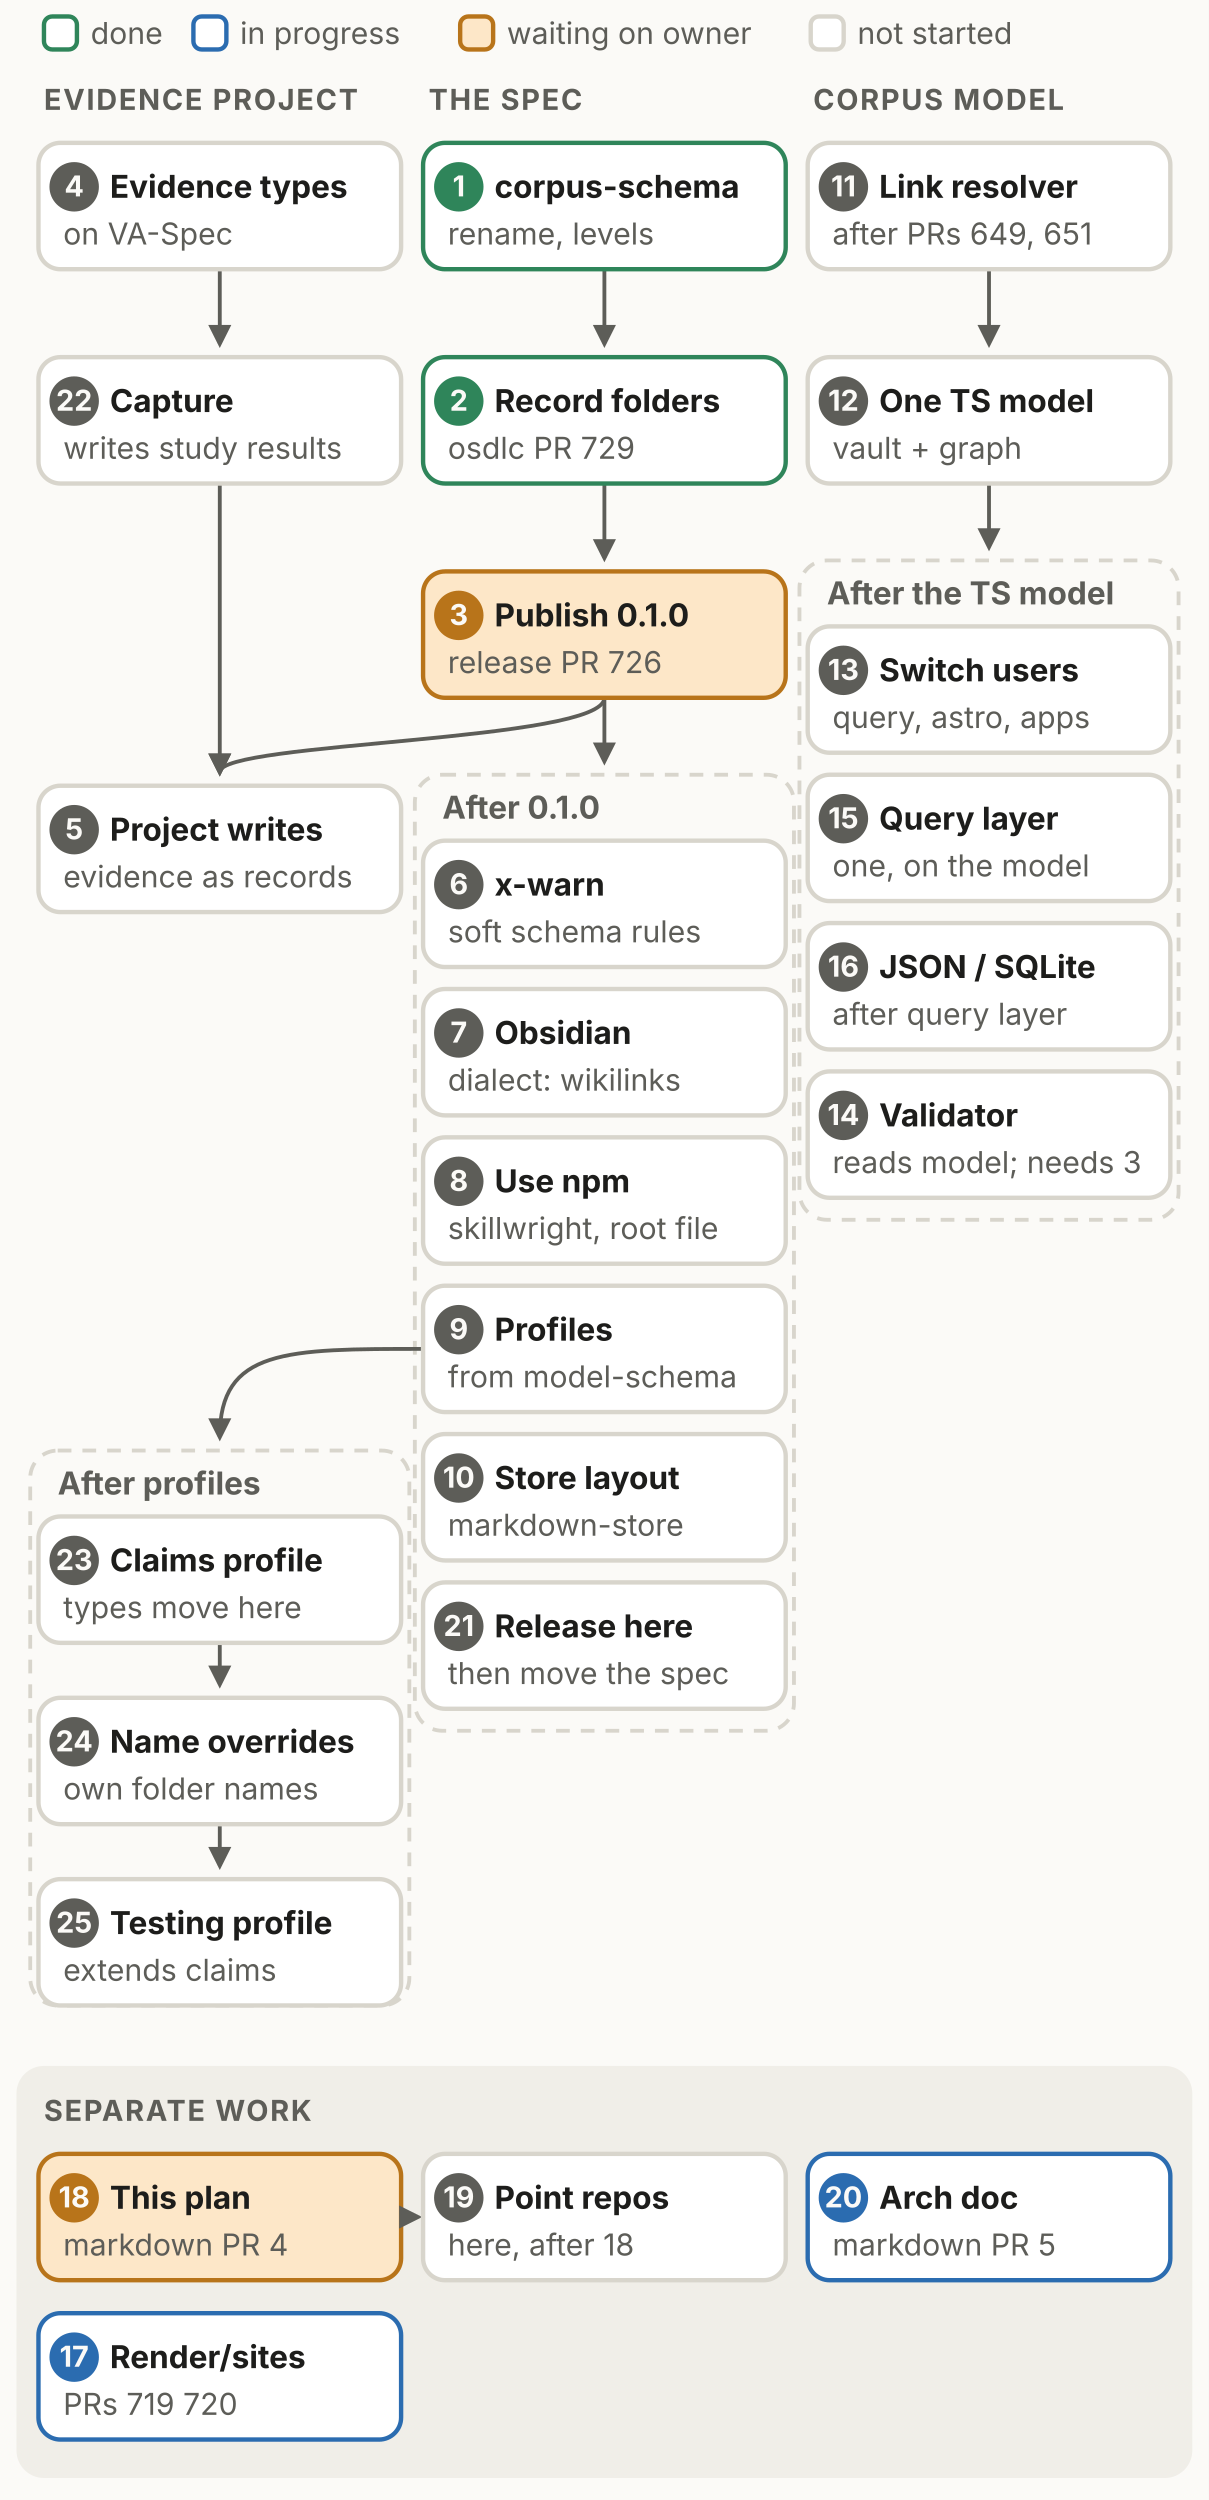
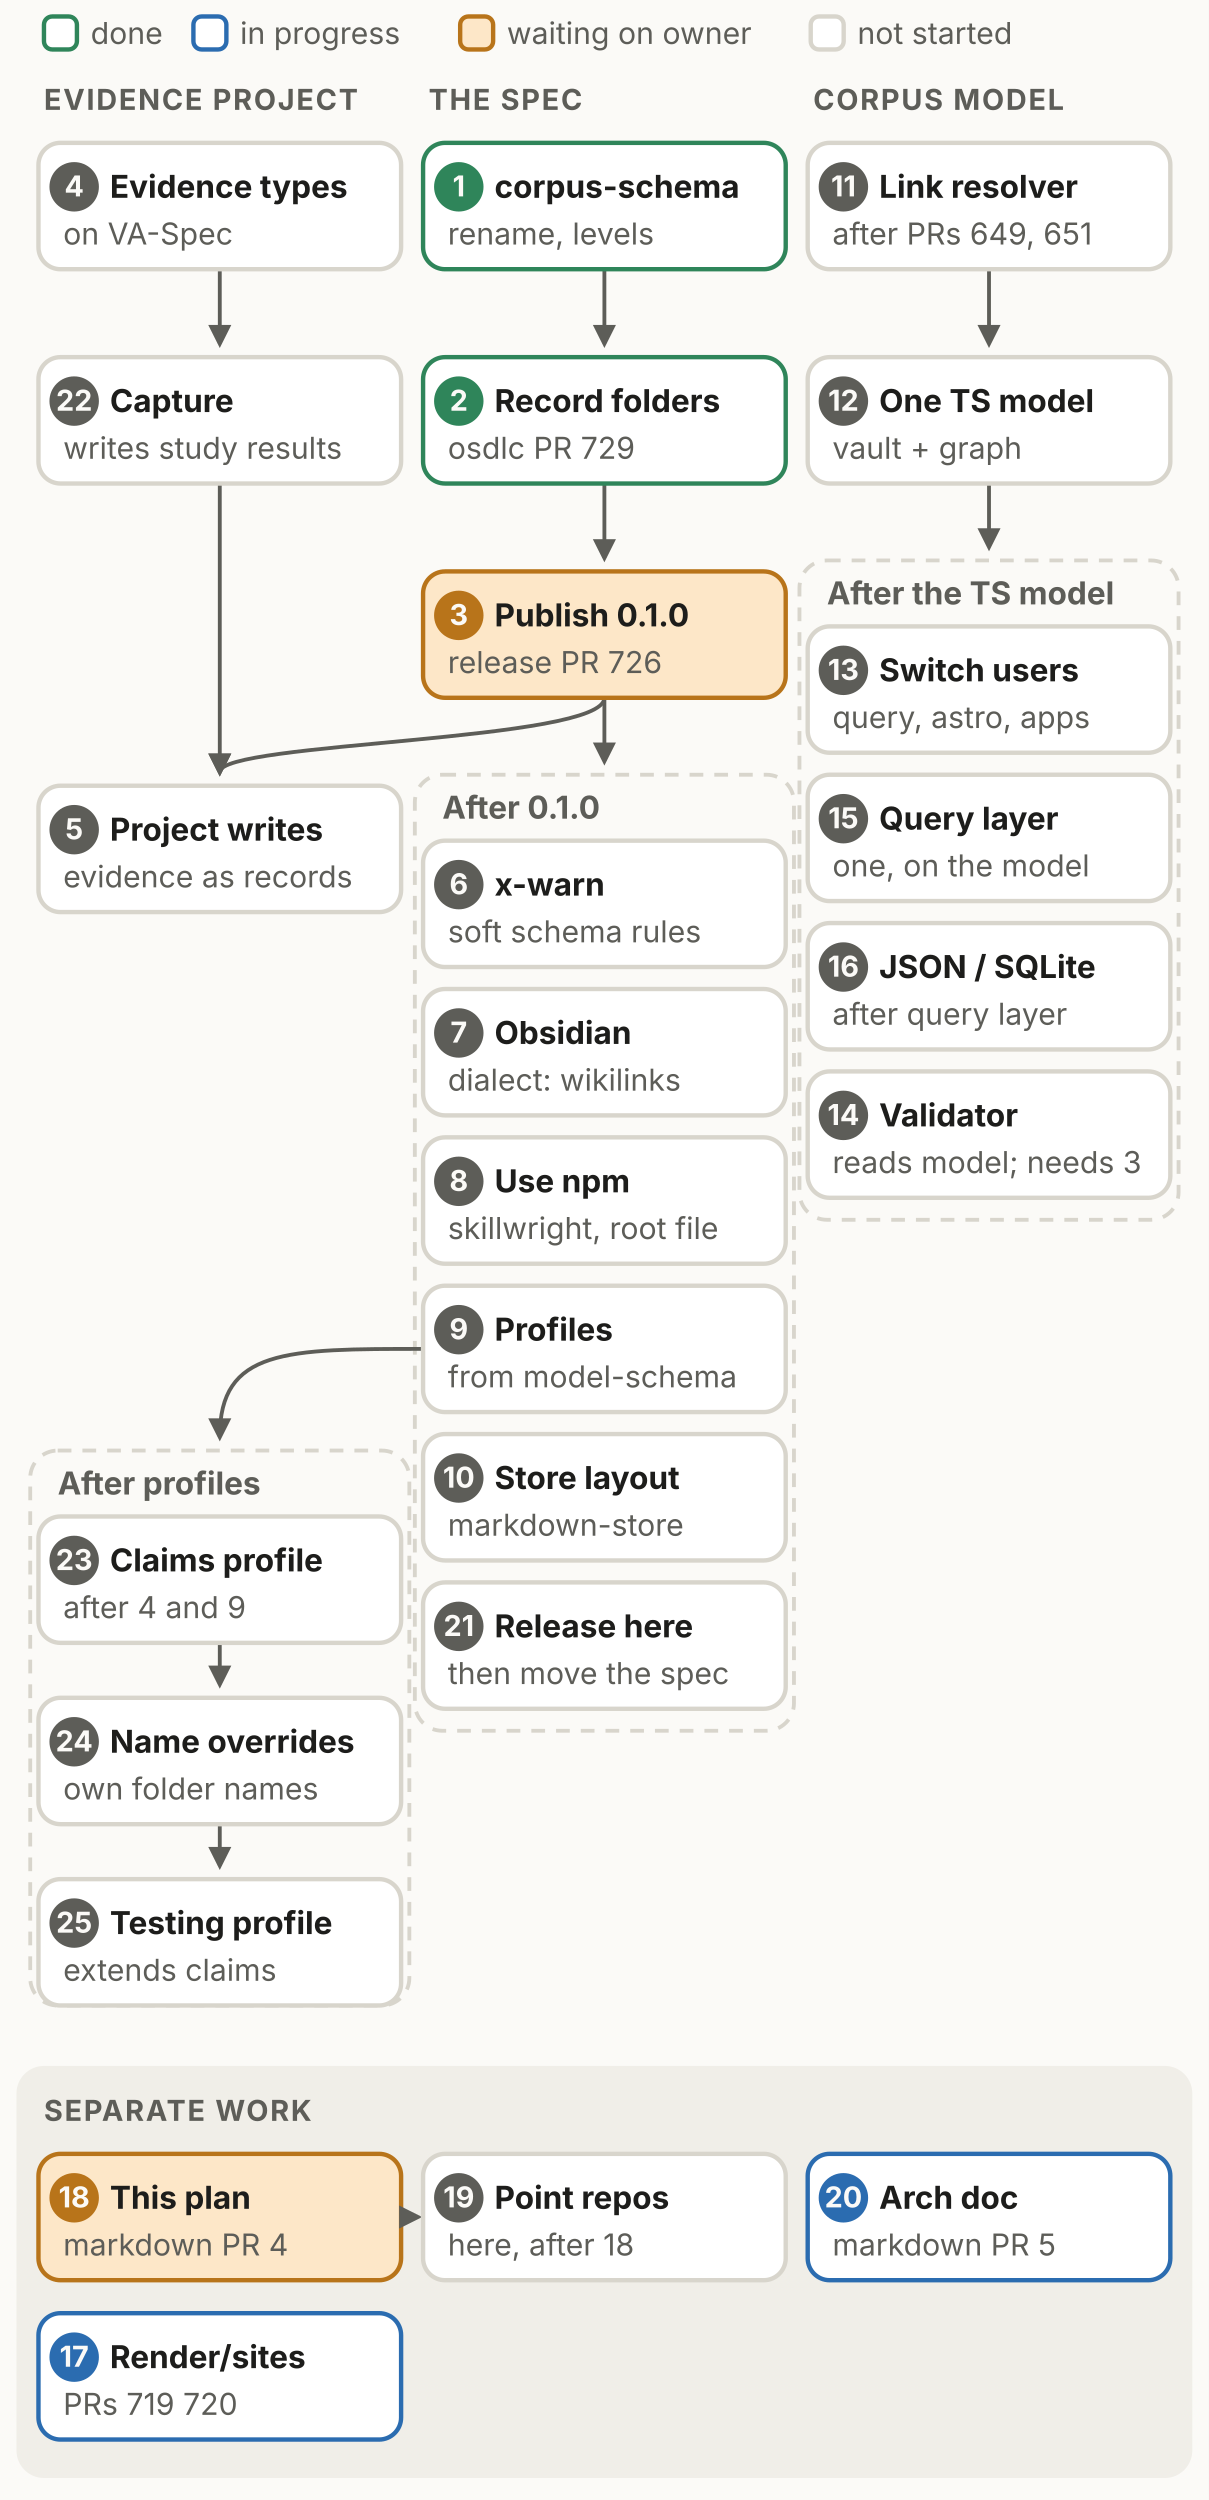
<svg xmlns="http://www.w3.org/2000/svg" viewBox="0 0 440 910" width="880" font-family="system-ui, -apple-system, Segoe UI, sans-serif" role="img" aria-label="The task graph, with status and what must come first">
  <style>
.bg{fill:#fbfaf7} .band{fill:#f0eee8}
.rl{font-size:15px;font-weight:650;fill:#1d1d1b} .rs{font-size:12px;fill:#5d5d58}
.lang{font-size:10.5px;font-weight:700;letter-spacing:.06em;fill:#5d5d58}
.chip rect{fill:#ffffff;stroke-width:1.5} .chip.later rect{fill:none;stroke-dasharray:5 4}
.cn{font-size:13px;font-weight:650;fill:#1d1d1b} .cs{font-size:11px;fill:#5d5d58}
.r-osdlc rect{stroke:#2f855a} .r-osdlc .dot{fill:#2f855a}
.r-md rect{stroke:#b83280} .r-md .dot{fill:#b83280}
.r-dev rect{stroke:#2b6cb0} .r-dev .dot{fill:#2b6cb0}
.r-ont rect{stroke:#6b46c1} .r-ont .dot{fill:#6b46c1}
.r-sw rect{stroke:#c05621} .r-sw .dot{fill:#c05621}
- .r-ext rect{stroke:#8a8a84} .r-ext .dot{fill:#8a8a84}
.fb rect{fill:#fde8e8;stroke:#c53030} .fb text{font-size:10.5px;font-weight:700;fill:#c53030}
.dup{stroke:#c53030;stroke-width:1.6;stroke-dasharray:4 3}
.edge{fill:none;stroke:#5d5d58;stroke-width:1.4} .ahp{fill:#5d5d58}
- .node rect{fill:#ffffff;stroke:#d8d5cc;stroke-width:1.4} .node.first rect{fill:#fde7c8;stroke:#b8741a}
- .num{fill:#1d1d1b} .numt{font-size:11px;font-weight:700;fill:#fbfaf7} .nn{font-size:11.5px;font-weight:650;fill:#1d1d1b}
.lvl rect{fill:#ffffff;stroke:#d8d5cc} .prof rect{fill:#fde7c8;stroke:#b8741a}
.tie{stroke:#b8741a;stroke-width:1.6;fill:none}
.task rect{stroke-width:1.6} .tt{font-size:11.5px;font-weight:650;fill:#1d1d1b}
.tn{fill:#1d1d1b} .tnt{font-size:10.5px;font-weight:700;fill:#fbfaf7}
.t-done rect{fill:#ffffff;stroke:#2f855a} .t-done .tn{fill:#2f855a}
.t-doing rect{fill:#ffffff;stroke:#2b6cb0} .t-doing .tn{fill:#2b6cb0}
.t-owner rect{fill:#fde7c8;stroke:#b8741a} .t-owner .tn{fill:#b8741a}
.t-todo rect{fill:#ffffff;stroke:#d8d5cc} .t-todo .tn{fill:#5d5d58}
.group{fill:none;stroke:#d8d5cc;stroke-width:1.4;stroke-dasharray:5 4} .gt{font-size:11.5px;font-weight:650;fill:#5d5d58}
@media (prefers-color-scheme: dark) {
.bg{fill:#16161a} .band{fill:#222227}
.rl{font-size:15px;font-weight:650;fill:#ececea} .rs{font-size:12px;fill:#a3a39d}
.lang{font-size:10.5px;font-weight:700;letter-spacing:.06em;fill:#a3a39d}
.chip rect{fill:#2b2b31;stroke-width:1.5} .chip.later rect{fill:none;stroke-dasharray:5 4}
.cn{font-size:13px;font-weight:650;fill:#ececea} .cs{font-size:11px;fill:#a3a39d}
.r-osdlc rect{stroke:#68d391} .r-osdlc .dot{fill:#68d391}
.r-md rect{stroke:#f687b3} .r-md .dot{fill:#f687b3}
.r-dev rect{stroke:#63b3ed} .r-dev .dot{fill:#63b3ed}
.r-ont rect{stroke:#b794f4} .r-ont .dot{fill:#b794f4}
.r-sw rect{stroke:#f6ad55} .r-sw .dot{fill:#f6ad55}
- .r-ext rect{stroke:#a0a09a} .r-ext .dot{fill:#a0a09a}
.fb rect{fill:#3b1d1d;stroke:#fc8181} .fb text{font-size:10.5px;font-weight:700;fill:#fc8181}
.dup{stroke:#fc8181;stroke-width:1.6;stroke-dasharray:4 3}
.edge{fill:none;stroke:#a3a39d;stroke-width:1.4} .ahp{fill:#a3a39d}
- .node rect{fill:#2b2b31;stroke:#3a3a40;stroke-width:1.4} .node.first rect{fill:#3d2f1c;stroke:#f6ad55}
- .num{fill:#ececea} .numt{font-size:11px;font-weight:700;fill:#16161a} .nn{font-size:11.5px;font-weight:650;fill:#ececea}
.lvl rect{fill:#2b2b31;stroke:#3a3a40} .prof rect{fill:#3d2f1c;stroke:#f6ad55}
.tie{stroke:#f6ad55;stroke-width:1.6;fill:none}
.task rect{stroke-width:1.6} .tt{font-size:11.5px;font-weight:650;fill:#ececea}
.tn{fill:#ececea} .tnt{font-size:10.5px;font-weight:700;fill:#16161a}
.t-done rect{fill:#2b2b31;stroke:#68d391} .t-done .tn{fill:#68d391}
.t-doing rect{fill:#2b2b31;stroke:#63b3ed} .t-doing .tn{fill:#63b3ed}
.t-owner rect{fill:#3d2f1c;stroke:#f6ad55} .t-owner .tn{fill:#f6ad55}
.t-todo rect{fill:#2b2b31;stroke:#3a3a40} .t-todo .tn{fill:#a3a39d}
.group{fill:none;stroke:#3a3a40;stroke-width:1.4;stroke-dasharray:5 4} .gt{font-size:11.5px;font-weight:650;fill:#a3a39d}
}</style>
  <rect class="bg" width="440" height="910" />
  <defs>
    <marker id="ah" viewBox="0 0 10 10" refX="8" refY="5" markerWidth="6" markerHeight="6" orient="auto">
      <path d="M0,0L10,5L0,10z" class="ahp" />
    </marker>
  </defs>
  <g class="task t-done">
    <rect x="16" y="6" width="12" height="12" rx="3" />
  </g>
  <text class="cs" x="33" y="16">done</text>
  <g class="task t-doing">
    <rect x="70.4" y="6" width="12" height="12" rx="3" />
  </g>
  <text class="cs" x="87.4" y="16">in progress</text>
  <g class="task t-owner">
    <rect x="167.5" y="6" width="12" height="12" rx="3" />
  </g>
  <text class="cs" x="184.5" y="16">waiting on owner</text>
  <g class="task t-todo">
    <rect x="295.1" y="6" width="12" height="12" rx="3" />
  </g>
  <text class="cs" x="312.1" y="16">not started</text>
  <text class="lang" x="16" y="40">EVIDENCE PROJECT</text>
  <text class="lang" x="156" y="40">THE SPEC</text>
  <text class="lang" x="296" y="40">CORPUS MODEL</text>
  <rect class="group" x="151" y="282" width="138" height="348" rx="10" />
  <text class="gt" x="161" y="298">After 0.1.0</text>
  <path class="edge" d="M220.0,254 C220.0,268.0 220.0,268.0 220.0,277" marker-end="url(#ah)" />
  <rect class="group" x="291" y="204" width="138" height="240" rx="10" />
  <text class="gt" x="301" y="220">After the TS model</text>
  <path class="edge" d="M360.0,176 C360.0,190.0 360.0,190.0 360.0,199" marker-end="url(#ah)" />
  <rect class="group" x="11" y="528" width="138" height="202" rx="10" />
  <text class="gt" x="21" y="544">After profiles</text>
  <path class="edge" d="M80.0,598 C80.0,608.0 80.0,608.0 80.0,613" marker-end="url(#ah)" />
  <path class="edge" d="M80.0,664 C80.0,674.0 80.0,674.0 80.0,679" marker-end="url(#ah)" />
  <path class="edge" d="M154,491.0 C104,491.0 80.0,491.0 80.0,523" marker-end="url(#ah)" />
  <path class="edge" d="M220.0,98 C220.0,114.0 220.0,114.0 220.0,125" marker-end="url(#ah)" />
  <path class="edge" d="M360.0,98 C360.0,114.0 360.0,114.0 360.0,125" marker-end="url(#ah)" />
  <path class="edge" d="M220.0,176 C220.0,192.0 220.0,192.0 220.0,203" marker-end="url(#ah)" />
  <path class="edge" d="M80.0,98 C80.0,114.0 80.0,114.0 80.0,125" marker-end="url(#ah)" />
  <path class="edge" d="M80.0,176 C80.0,231.0 80.0,231.0 80.0,281" marker-end="url(#ah)" />
  <path class="edge" d="M220.0,254 C220.0,270.0 80.0,270.0 80.0,281" marker-end="url(#ah)" />
  <g class="task t-todo">
    <rect x="14" y="52" width="132" height="46" rx="8" />
    <circle cx="27" cy="68" r="9" class="tn" />
    <text x="27" y="71.5" text-anchor="middle" class="tnt">4</text>
    <text x="40" y="72" class="tt">Evidence types</text>
    <text x="23" y="89" class="cs">on VA-Spec</text>
  </g>
  <g class="task t-todo">
    <rect x="14" y="130" width="132" height="46" rx="8" />
    <circle cx="27" cy="146" r="9" class="tn" />
    <text x="27" y="149.5" text-anchor="middle" class="tnt">22</text>
    <text x="40" y="150" class="tt">Capture</text>
    <text x="23" y="167" class="cs">writes study results</text>
  </g>
  <g class="task t-done">
    <rect x="154" y="52" width="132" height="46" rx="8" />
    <circle cx="167" cy="68" r="9" class="tn" />
    <text x="167" y="71.5" text-anchor="middle" class="tnt">1</text>
    <text x="180" y="72" class="tt">corpus-schema</text>
    <text x="163" y="89" class="cs">rename, levels</text>
  </g>
  <g class="task t-todo">
    <rect x="294" y="52" width="132" height="46" rx="8" />
    <circle cx="307" cy="68" r="9" class="tn" />
    <text x="307" y="71.5" text-anchor="middle" class="tnt">11</text>
    <text x="320" y="72" class="tt">Link resolver</text>
    <text x="303" y="89" class="cs">after PRs 649, 651</text>
  </g>
  <g class="task t-done">
    <rect x="154" y="130" width="132" height="46" rx="8" />
    <circle cx="167" cy="146" r="9" class="tn" />
    <text x="167" y="149.5" text-anchor="middle" class="tnt">2</text>
    <text x="180" y="150" class="tt">Record folders</text>
    <text x="163" y="167" class="cs">osdlc PR 729</text>
  </g>
  <g class="task t-todo">
    <rect x="294" y="130" width="132" height="46" rx="8" />
    <circle cx="307" cy="146" r="9" class="tn" />
    <text x="307" y="149.5" text-anchor="middle" class="tnt">12</text>
    <text x="320" y="150" class="tt">One TS model</text>
    <text x="303" y="167" class="cs">vault + graph</text>
  </g>
  <g class="task t-owner">
    <rect x="154" y="208" width="132" height="46" rx="8" />
    <circle cx="167" cy="224" r="9" class="tn" />
    <text x="167" y="227.5" text-anchor="middle" class="tnt">3</text>
    <text x="180" y="228" class="tt">Publish 0.1.0</text>
    <text x="163" y="245" class="cs">release PR 726</text>
  </g>
  <g class="task t-todo">
    <rect x="14" y="286" width="132" height="46" rx="8" />
    <circle cx="27" cy="302" r="9" class="tn" />
    <text x="27" y="305.5" text-anchor="middle" class="tnt">5</text>
    <text x="40" y="306" class="tt">Project writes</text>
    <text x="23" y="323" class="cs">evidence as records</text>
  </g>
  <g class="task t-todo">
    <rect x="154" y="306" width="132" height="46" rx="8" />
    <circle cx="167" cy="322" r="9" class="tn" />
    <text x="167" y="325.5" text-anchor="middle" class="tnt">6</text>
    <text x="180" y="326" class="tt">x-warn</text>
    <text x="163" y="343" class="cs">soft schema rules</text>
  </g>
  <g class="task t-todo">
    <rect x="154" y="360" width="132" height="46" rx="8" />
    <circle cx="167" cy="376" r="9" class="tn" />
    <text x="167" y="379.5" text-anchor="middle" class="tnt">7</text>
    <text x="180" y="380" class="tt">Obsidian</text>
    <text x="163" y="397" class="cs">dialect: wikilinks</text>
  </g>
  <g class="task t-todo">
    <rect x="154" y="414" width="132" height="46" rx="8" />
    <circle cx="167" cy="430" r="9" class="tn" />
    <text x="167" y="433.5" text-anchor="middle" class="tnt">8</text>
    <text x="180" y="434" class="tt">Use npm</text>
    <text x="163" y="451" class="cs">skillwright, root file</text>
  </g>
  <g class="task t-todo">
    <rect x="154" y="468" width="132" height="46" rx="8" />
    <circle cx="167" cy="484" r="9" class="tn" />
    <text x="167" y="487.5" text-anchor="middle" class="tnt">9</text>
    <text x="180" y="488" class="tt">Profiles</text>
    <text x="163" y="505" class="cs">from model-schema</text>
  </g>
  <g class="task t-todo">
    <rect x="154" y="522" width="132" height="46" rx="8" />
    <circle cx="167" cy="538" r="9" class="tn" />
    <text x="167" y="541.5" text-anchor="middle" class="tnt">10</text>
    <text x="180" y="542" class="tt">Store layout</text>
    <text x="163" y="559" class="cs">markdown-store</text>
  </g>
  <g class="task t-todo">
    <rect x="154" y="576" width="132" height="46" rx="8" />
    <circle cx="167" cy="592" r="9" class="tn" />
    <text x="167" y="595.5" text-anchor="middle" class="tnt">21</text>
    <text x="180" y="596" class="tt">Release here</text>
    <text x="163" y="613" class="cs">then move the spec</text>
  </g>
  <g class="task t-todo">
    <rect x="294" y="228" width="132" height="46" rx="8" />
    <circle cx="307" cy="244" r="9" class="tn" />
    <text x="307" y="247.5" text-anchor="middle" class="tnt">13</text>
    <text x="320" y="248" class="tt">Switch users</text>
    <text x="303" y="265" class="cs">query, astro, apps</text>
  </g>
  <g class="task t-todo">
    <rect x="294" y="282" width="132" height="46" rx="8" />
    <circle cx="307" cy="298" r="9" class="tn" />
    <text x="307" y="301.5" text-anchor="middle" class="tnt">15</text>
    <text x="320" y="302" class="tt">Query layer</text>
    <text x="303" y="319" class="cs">one, on the model</text>
  </g>
  <g class="task t-todo">
    <rect x="294" y="336" width="132" height="46" rx="8" />
    <circle cx="307" cy="352" r="9" class="tn" />
    <text x="307" y="355.5" text-anchor="middle" class="tnt">16</text>
    <text x="320" y="356" class="tt">JSON / SQLite</text>
    <text x="303" y="373" class="cs">after query layer</text>
  </g>
  <g class="task t-todo">
    <rect x="294" y="390" width="132" height="46" rx="8" />
    <circle cx="307" cy="406" r="9" class="tn" />
    <text x="307" y="409.5" text-anchor="middle" class="tnt">14</text>
    <text x="320" y="410" class="tt">Validator</text>
    <text x="303" y="427" class="cs">reads model; needs 3</text>
  </g>
  <g class="task t-todo">
    <rect x="14" y="552" width="132" height="46" rx="8" />
    <circle cx="27" cy="568" r="9" class="tn" />
    <text x="27" y="571.5" text-anchor="middle" class="tnt">23</text>
    <text x="40" y="572" class="tt">Claims profile</text>
-     <text x="23" y="589" class="cs">types move here</text>
+     <text x="23" y="589" class="cs">after 4 and 9</text>
  </g>
  <g class="task t-todo">
    <rect x="14" y="618" width="132" height="46" rx="8" />
    <circle cx="27" cy="634" r="9" class="tn" />
    <text x="27" y="637.5" text-anchor="middle" class="tnt">24</text>
    <text x="40" y="638" class="tt">Name overrides</text>
    <text x="23" y="655" class="cs">own folder names</text>
  </g>
  <g class="task t-todo">
    <rect x="14" y="684" width="132" height="46" rx="8" />
    <circle cx="27" cy="700" r="9" class="tn" />
    <text x="27" y="703.5" text-anchor="middle" class="tnt">25</text>
    <text x="40" y="704" class="tt">Testing profile</text>
    <text x="23" y="721" class="cs">extends claims</text>
  </g>
  <rect class="band" x="6" y="752" width="428" height="150" rx="10" />
  <text class="lang" x="16" y="772">SEPARATE WORK</text>
  <g class="task t-owner">
    <rect x="14" y="784" width="132" height="46" rx="8" />
    <circle cx="27" cy="800" r="9" class="tn" />
    <text x="27" y="803.5" text-anchor="middle" class="tnt">18</text>
    <text x="40" y="804" class="tt">This plan</text>
    <text x="23" y="821" class="cs">markdown PR 4</text>
  </g>
  <line class="edge" x1="147" y1="807.0" x2="152" y2="807.0" marker-end="url(#ah)" />
  <g class="task t-todo">
    <rect x="154" y="784" width="132" height="46" rx="8" />
    <circle cx="167" cy="800" r="9" class="tn" />
    <text x="167" y="803.5" text-anchor="middle" class="tnt">19</text>
    <text x="180" y="804" class="tt">Point repos</text>
    <text x="163" y="821" class="cs">here, after 18</text>
  </g>
  <g class="task t-doing">
    <rect x="294" y="784" width="132" height="46" rx="8" />
    <circle cx="307" cy="800" r="9" class="tn" />
    <text x="307" y="803.5" text-anchor="middle" class="tnt">20</text>
    <text x="320" y="804" class="tt">Arch doc</text>
    <text x="303" y="821" class="cs">markdown PR 5</text>
  </g>
  <g class="task t-doing">
    <rect x="14" y="842" width="132" height="46" rx="8" />
    <circle cx="27" cy="858" r="9" class="tn" />
    <text x="27" y="861.5" text-anchor="middle" class="tnt">17</text>
    <text x="40" y="862" class="tt">Render/sites</text>
    <text x="23" y="879" class="cs">PRs 719 720</text>
  </g>
</svg>
